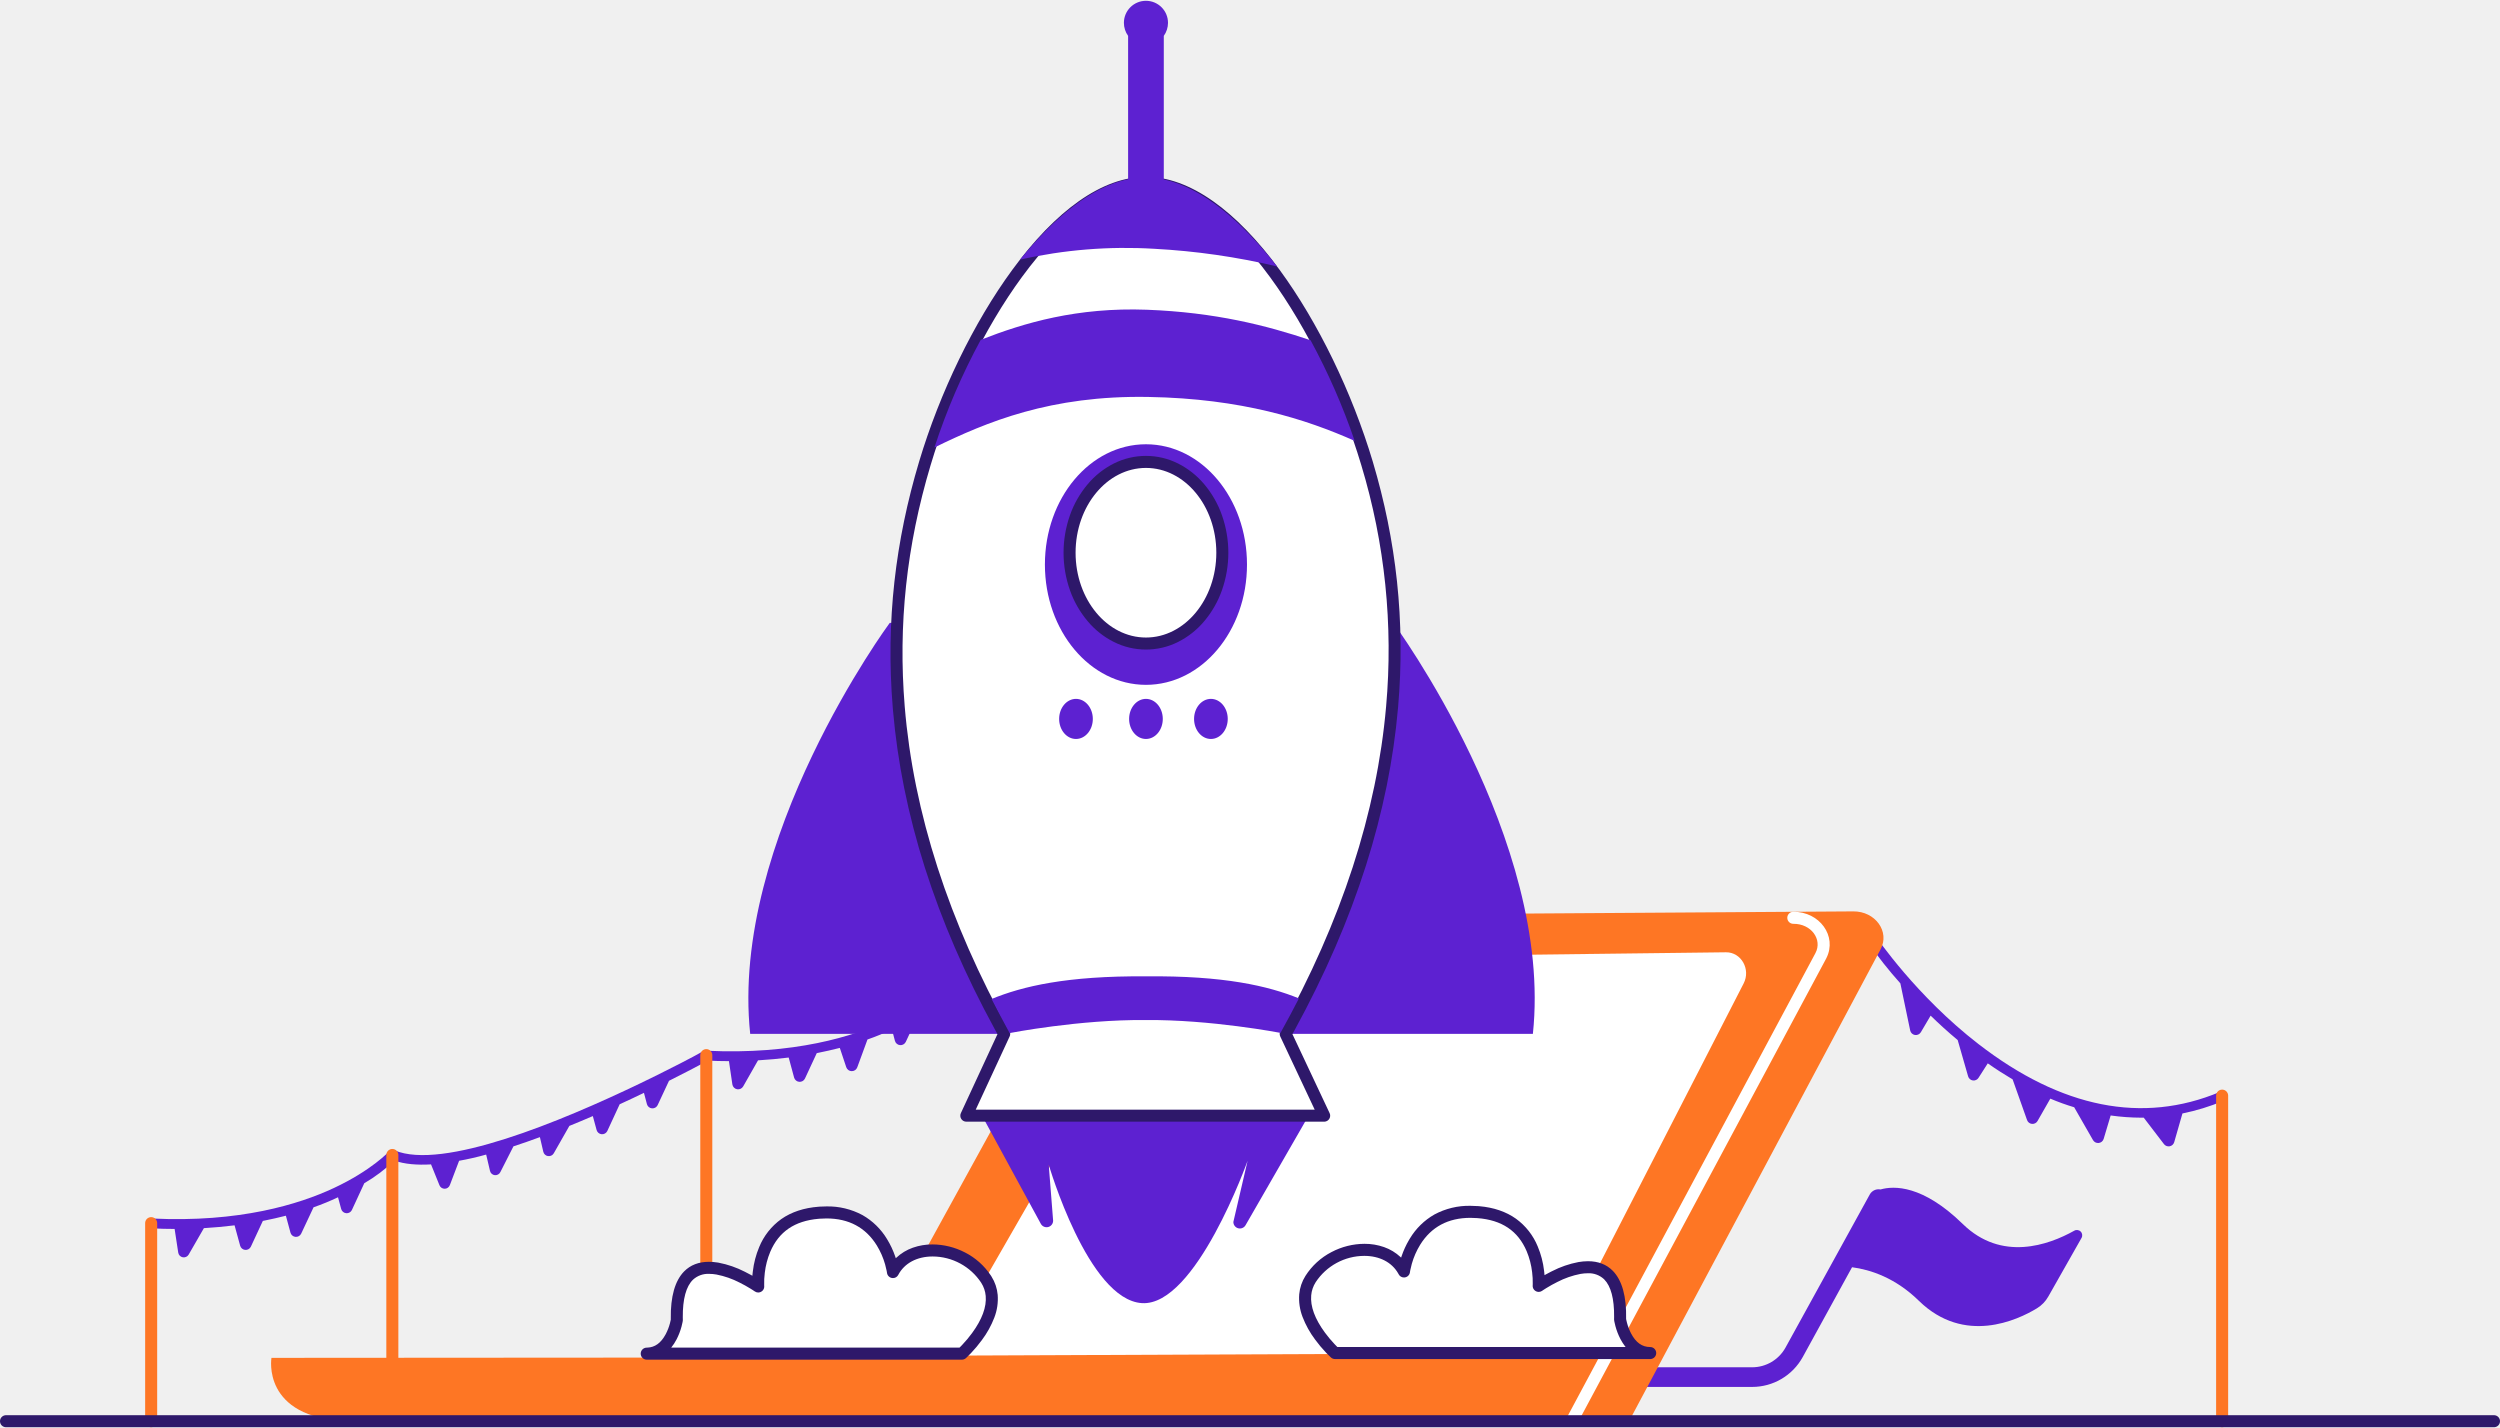
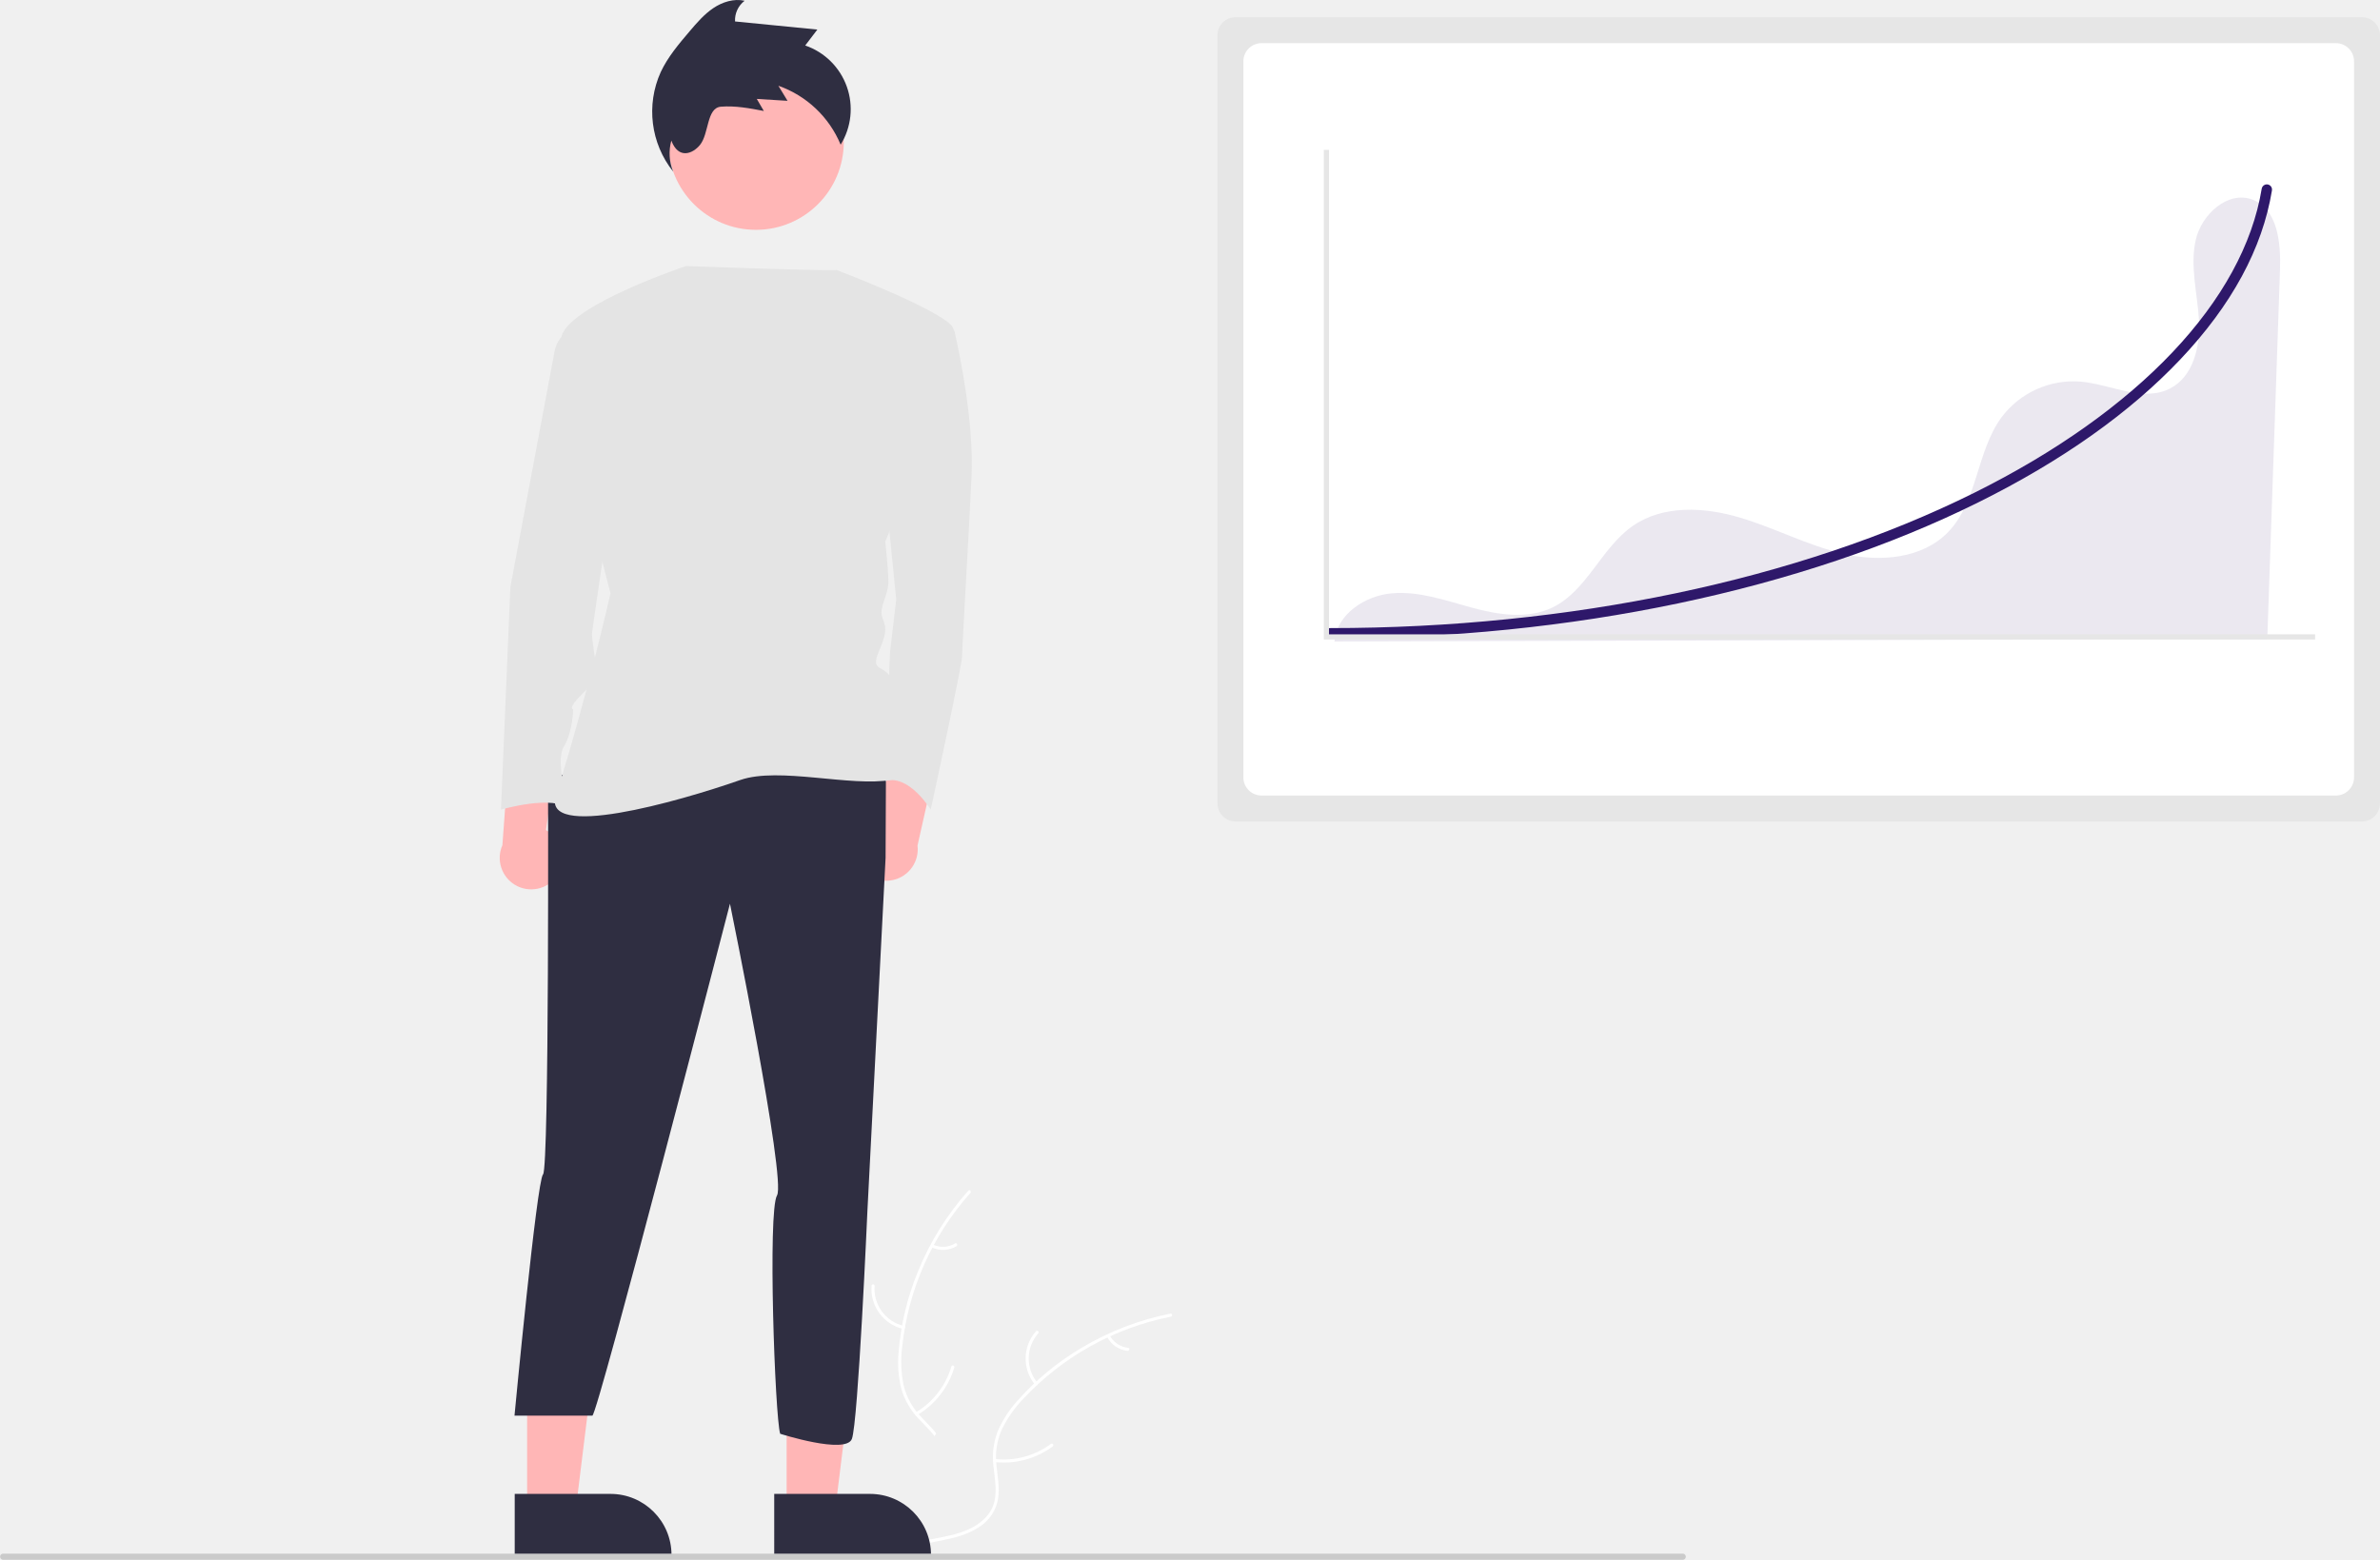
- <svg xmlns="http://www.w3.org/2000/svg" viewBox="0 0 1247 711.9">
-   <g id="product_launch_solid_II" data-name="product launch/solid_II" transform="translate(2.5)">
-     <g id="product_launch_solid_II-2" data-name="product launch/solid_II" transform="translate(-3)">
-       <g id="product_launch_solid_II-3" data-name="product launch_solid_II">
-         <path id="flag" d="M302.6,21.456c-12.7,7.1-36.2,15.6-55.6-3.4-20-19.5-34.3-19.1-41-17.2a5.036,5.036,0,0,0-5.3,2.4l-42.1,76.5a19.015,19.015,0,0,1-16.6,9.8H4.9a4.9,4.9,0,1,0,0,9.8H142a28.78,28.78,0,0,0,25.2-14.9l24.6-44.8c9.2,1.2,21.7,5.3,33.4,16.8,22.6,22,49.1,9.6,58.8,3.7a16.13,16.13,0,0,0,5.7-5.9l16.5-29.1A2.652,2.652,0,0,0,302.6,21.456Z" transform="translate(732.5 592.444)" fill="#5d21d1" />
-         <g id="flags" transform="translate(73 466)">
-           <path id="Path" d="M280.843,1.417a2.43,2.43,0,0,0-3.4-1.1c-.4.2-4.6,2.8-22.9,11.9l-8.4,4.1c-39.9,19.2-98.8,43.6-122.7,33.5a2.443,2.443,0,0,0-2.8.6c-.1.1-8.7,9.4-27.5,18.2-17.3,8.1-47.1,17.3-90.6,15.2a2.362,2.362,0,0,0-2.5,2.8,2.559,2.559,0,0,0,2.4,2.1c3.9.2,7.6.3,11.3.3l1.8,11.8a2.81,2.81,0,0,0,5.2,1l7.6-13.2c5.3-.3,10.4-.8,15.3-1.4l2.8,10.2a2.864,2.864,0,0,0,5.3.5l6-12.9c4.1-.8,7.9-1.7,11.5-2.6l2.3,8.5a2.864,2.864,0,0,0,5.3.5l6.2-13.2a122.609,122.609,0,0,0,12.2-5l1.6,5.9a2.864,2.864,0,0,0,5.3.5l6.2-13.4a80.144,80.144,0,0,0,15-11.3c5.1,1.8,11.3,2.3,18.3,1.9l4.2,10.4a2.778,2.778,0,0,0,5.2-.1l4.6-12.1c4.4-.8,8.9-1.8,13.5-3.1l1.9,8.1a2.76,2.76,0,0,0,5.2.6l6.5-12.8c4.4-1.4,8.8-3,13.2-4.6l1.7,7.3a2.833,2.833,0,0,0,5.2.8l7.8-13.7c3.9-1.6,7.8-3.2,11.7-4.9l1.9,7a2.864,2.864,0,0,0,5.3.5l6.2-13.4c4.2-1.9,8.2-3.8,12.1-5.7l1.5,5.7a2.864,2.864,0,0,0,5.3.5l5.7-12.2c15.5-7.8,18.4-9.6,19.9-10.4A3.181,3.181,0,0,0,280.843,1.417Z" transform="translate(0.857 57.983)" fill="#5d21d1" />
-           <path id="Path-2" data-name="Path" d="M123.443.2a2.443,2.443,0,0,0-2.8.6c-.1.1-8.7,9.4-27.5,18.2-17.3,8.1-47.1,17.3-90.6,15.2A2.362,2.362,0,0,0,.043,37a2.559,2.559,0,0,0,2.4,2.1c3.9.2,7.6.3,11.3.3l1.7,11.6a2.909,2.909,0,0,0,5.4,1l7.4-13c5.3-.3,10.4-.8,15.3-1.4l2.7,10a2.9,2.9,0,0,0,5.4.5l5.9-12.7c4.1-.8,7.9-1.7,11.5-2.6l3.2,9.6a2.915,2.915,0,0,0,5.5.1l5.1-13.9a122.609,122.609,0,0,0,12.2-5l1.5,5.7a2.9,2.9,0,0,0,5.4.5l6.1-13.1a80.144,80.144,0,0,0,15-11.3" transform="translate(277.357 23.9)" fill="#5d21d1" />
-           <path id="Path-3" data-name="Path" d="M179.077,79.877a2.39,2.39,0,0,0-3.2-1.4c-38.5,16.1-79,8-120.3-23.9-31.1-24-50.9-53.3-51.1-53.5a2.544,2.544,0,0,0-3.4-.7,2.544,2.544,0,0,0-.7,3.4,210.417,210.417,0,0,0,16.2,20.5l4.9,23.5a2.892,2.892,0,0,0,5.3.9l4.9-8.3c4.2,4.1,8.7,8.2,13.5,12.2l5.2,18.1a2.873,2.873,0,0,0,5.2.7l4.6-7.2c4.1,2.9,8.2,5.5,12.4,8l7.2,20.3a2.887,2.887,0,0,0,5.2.5l6.4-11.2a113.564,113.564,0,0,0,11.9,4.3l9.4,16.4a2.917,2.917,0,0,0,5.3-.6l3.5-11.7a112.468,112.468,0,0,0,15.3,1.1h1.2l10.1,13.2a2.913,2.913,0,0,0,5.1-1l4.1-14.3a109.057,109.057,0,0,0,20.2-6.2A2.469,2.469,0,0,0,179.077,79.877Z" transform="translate(858.823 0.223)" fill="#5d21d1" />
-           <path id="Path-4" data-name="Path" d="M3,0A3,3,0,0,1,5.995,2.824L6,3v98.8a3,3,0,0,1-5.995.176L0,101.8V3A3,3,0,0,1,3,0Z" transform="translate(-0.1 141.1)" fill="#fe7624" />
-           <path id="Path-5" data-name="Path" d="M3,0A3,3,0,0,1,5.995,2.824L6,3V134.2a3,3,0,0,1-5.995.176L0,134.2V3A3,3,0,0,1,3,0Z" transform="translate(120.2 107.1)" fill="#fe7624" />
-           <path id="Path-6" data-name="Path" d="M3,0A3,3,0,0,1,5.995,2.824L6,3V183.8a3,3,0,0,1-5.995.176L0,183.8V3A3,3,0,0,1,3,0Z" transform="translate(276.8 57.3)" fill="#fe7624" />
-           <path id="Path-7" data-name="Path" d="M3,0A3,3,0,0,1,5.995,2.824L6,3V165.4a3,3,0,0,1-5.995.176L0,165.4V3A3,3,0,0,1,3,0Z" transform="translate(1032.9 77.5)" fill="#fe7624" />
-         </g>
-         <g id="laptop_1_" transform="translate(135 454)">
-           <path id="laptop" d="M789.19,0l-362,2.4a14.982,14.982,0,0,0-13.4,7.6L296.99,222.5l-296.8.2s-5.1,29.8,37.6,31.6l640-.8L802.79,19C807.59,10.1,800.19-.1,789.19,0Z" transform="translate(0.71 0.599)" fill="#fe7624" />
-           <path id="screen" d="M0,201.2l305.7-1.3L400.3,15.6C404,8.5,399.1-.1,391.5,0L113.7,3.4Z" transform="translate(334.9 20.999)" fill="#fff" />
-           <path id="Path-8" data-name="Path" d="M113.074,0c13.1-.117,22.03,12.112,16.543,23.084l-.171.332-123.8,231.3a3,3,0,0,1-5.371-2.668l.081-.164L124.148,20.6c3.584-6.788-2.091-14.68-11.02-14.6a3,3,0,1,1-.054-6Z" transform="translate(646.899 0.799)" fill="#fff" />
-         </g>
-         <g id="rocket_3_" transform="translate(373)">
-           <path id="Path-9" data-name="Path" d="M0,0,33.5,61.6A3.267,3.267,0,0,0,39.6,60L37.4,32S57,99.4,83.9,101.1s52.7-71,52.7-71l-7.1,30.5a3.255,3.255,0,0,0,6.1,1.6L171.4,0" transform="translate(113.2 548.9)" fill="#5d21d1" />
-           <path id="Path-10" data-name="Path" d="M70.517,2.3s-79.9,108.2-69.6,205h176.3V0Z" transform="translate(0.783 308.4)" fill="#5d21d1" />
-           <path id="Path-11" data-name="Path" d="M106.7,2.3s79.9,108.2,69.6,205H0V0Z" transform="translate(215.8 308.4)" fill="#5d21d1" />
-           <path id="Path-12" data-name="Path" d="M194.114,424.5c67.7-121.7,60.3-218.3,40.6-284.5-19.8-66.2-66.2-140-110.3-140s-90.5,73.8-110.3,140-28.1,162.8,39.6,284.5l-18.9,40.8h178.5l-19.2-40.8Z" transform="translate(74.686 91.2)" fill="#fff" />
-           <path id="Path_2_" d="M216.327,471.3H37.826a3,3,0,0,1-2.722-4.262L53.364,427.62l-1.126-2.046c-7.471-13.66-14.229-27.458-20.086-41.011a427.659,427.659,0,0,1-15.069-40.2A379.514,379.514,0,0,1,6.847,304.935a348.758,348.758,0,0,1-5.589-38.674l-.133-1.579C.25,254.036-.117,243.316.033,232.821c.148-10.3.8-20.707,1.936-30.93,1.113-10.008,2.726-20.159,4.8-30.169,2.02-9.771,4.539-19.723,7.487-29.581,10.374-34.684,27.32-69.58,46.492-95.739,10.9-14.871,22.071-26.393,33.2-34.245C105.387,4.09,116.651,0,127.427,0S149.466,4.09,160.9,12.157c11.134,7.852,22.305,19.373,33.2,34.245,19.173,26.16,36.119,61.056,46.493,95.743,2.913,9.789,5.4,19.7,7.378,29.46,2.029,9.986,3.6,20.131,4.669,30.154,1.091,10.231,1.695,20.656,1.793,30.986.1,10.523-.321,21.274-1.252,31.955a350.841,350.841,0,0,1-5.652,38.993,383.143,383.143,0,0,1-10.354,39.789,432.855,432.855,0,0,1-15.239,40.608c-5.923,13.694-12.756,27.64-20.309,41.449l-1.142,2.073,18.548,39.413a2.956,2.956,0,0,1-.138,2.814,2.99,2.99,0,0,1-2.4,1.459ZM127.427,6c-9.664,0-19.943,3.853-30.551,11.451-10.439,7.477-20.967,18.41-31.291,32.5C46.8,75.575,30.186,109.8,20,143.86,7.974,184.069,3.756,223.43,7.1,264.192c4.344,52.886,21.921,107.34,52.244,161.85a3.008,3.008,0,0,1,.1,2.719L42.521,465.3H211.6l-17.186-36.523a2.992,2.992,0,0,1,0-2.552l.094-.183c30.375-54.6,48.109-109.063,52.709-161.865A317.74,317.74,0,0,0,234.852,143.86c-10.186-34.055-26.8-68.284-45.583-93.911-10.325-14.087-20.853-25.02-31.292-32.5C147.369,9.853,137.091,6,127.427,6Z" transform="translate(71.674 88.2)" fill="#2e186a" />
-           <ellipse id="Oval" cx="50.4" cy="60" rx="50.4" ry="60" transform="translate(148.7 221.6)" fill="#5d21d1" />
-           <ellipse id="Oval-2" data-name="Oval" cx="8.4" cy="10" rx="8.4" ry="10" transform="translate(190.7 348.6)" fill="#5d21d1" />
-           <ellipse id="Oval-3" data-name="Oval" cx="8.4" cy="10" rx="8.4" ry="10" transform="translate(223.1 348.6)" fill="#5d21d1" />
-           <ellipse id="Oval-4" data-name="Oval" cx="8.4" cy="10" rx="8.4" ry="10" transform="translate(155.8 348.6)" fill="#5d21d1" />
-           <ellipse id="Oval-5" data-name="Oval" cx="38.1" cy="45.3" rx="38.1" ry="45.3" transform="translate(161 230.4)" fill="#fff" />
-           <path id="Oval_2_" d="M41.1,96.6a35.71,35.71,0,0,1-16.051-3.81A41.224,41.224,0,0,1,11.991,82.414,49.391,49.391,0,0,1,3.212,67.057a56.369,56.369,0,0,1,0-37.514,49.393,49.393,0,0,1,8.779-15.358A41.225,41.225,0,0,1,25.049,3.81a35.713,35.713,0,0,1,32.1,0A41.223,41.223,0,0,1,70.209,14.186a49.393,49.393,0,0,1,8.778,15.358,56.371,56.371,0,0,1,0,37.514,49.391,49.391,0,0,1-8.778,15.357A41.223,41.223,0,0,1,57.151,92.79,35.71,35.71,0,0,1,41.1,96.6ZM41.1,6C21.746,6,6,24.976,6,48.3S21.746,90.6,41.1,90.6,76.2,71.625,76.2,48.3,60.455,6,41.1,6Z" transform="translate(158 227.4)" fill="#2e186a" />
-           <path id="Path-13" data-name="Path" d="M71.7,89.1V17.5A11.2,11.2,0,0,0,73.8,11a11,11,0,0,0-22,0,11.2,11.2,0,0,0,2.1,6.5V89c-18.5,3.8-37,19.3-53.9,40.1a239.042,239.042,0,0,1,67-5.4,345.825,345.825,0,0,1,61.2,8.8C110.7,110.1,91.1,93.3,71.7,89.1Z" transform="translate(136.3 0.4)" fill="#5d21d1" />
-           <path id="Path-14" data-name="Path" d="M187.6,15.343c-22.1-7.4-47.5-13.9-81.6-15.2-34.8-1.3-61.2,6.5-82.9,15A320.817,320.817,0,0,0,0,68.843c26-12.7,57.9-26.1,106.8-25.2,46.5.8,78.5,11.1,102.8,21.9A322.659,322.659,0,0,0,187.6,15.343Z" transform="translate(93.6 154.357)" fill="#5d21d1" />
-           <path id="Path-15" data-name="Path" d="M144.1,28.222c3.2-5.8,6.3-11.5,9.2-17.2C138,4.822,116-.378,76.9.022c-39.5-.3-61.6,5-76.9,11.3,2.9,5.6,5.9,11.3,9,17,0,0,34.7-6.8,67.8-6.5C109.4,21.522,144.1,28.222,144.1,28.222Z" transform="translate(122.1 486.978)" fill="#5d21d1" />
-         </g>
-         <g id="clouds" transform="translate(320 601)">
-           <path id="cloud_1_" d="M172.136,70.439H14.936s-22.6-20.3-12.2-36.9,37.7-20.6,46.6-3.8c0,0,3.9-32.1,36.8-29.6,33,2.5,30.4,36.8,30.4,36.8s41.7-29.5,40.6,16.6C157.036,53.439,159.636,70.439,172.136,70.439Z" transform="translate(331.464 3.461)" fill="#fff" />
-           <path id="cloud_2_" d="M175.139,76.442H17.939a3,3,0,0,1-2.005-.769c-.308-.277-.983-.9-2.045-2l-.46-.481A66.383,66.383,0,0,1,8.05,66.764a46.6,46.6,0,0,1-6.3-11.352A26.03,26.03,0,0,1,.09,44.125,20.621,20.621,0,0,1,3.2,34.949,33.746,33.746,0,0,1,16.189,23.075a35.576,35.576,0,0,1,16.427-4.118,28.994,28.994,0,0,1,9.79,1.63,23.209,23.209,0,0,1,8.24,5l.268.261.226-.684A43.553,43.553,0,0,1,54.9,16.952l.4-.66A33.763,33.763,0,0,1,67.522,4.331,36.426,36.426,0,0,1,85.5,0c1.257,0,2.558.05,3.867.15L89.9.193c7.2.621,13.363,2.725,18.317,6.252a32.045,32.045,0,0,1,10.847,13.848,44.6,44.6,0,0,1,3.162,12.092c.09.741.164,1.47.219,2.167l0,.046.633-.356c.752-.419,1.532-.836,2.319-1.237l.8-.4a48.739,48.739,0,0,1,13.146-4.54,28.565,28.565,0,0,1,4.791-.43c5.1,0,9.257,1.613,12.372,4.794,4.641,4.741,6.874,12.811,6.636,23.985l.016.1.08.417c.088.433.206.928.341,1.433a25.984,25.984,0,0,0,2,5.211c2.4,4.623,5.528,6.87,9.563,6.87l.2.005a3,3,0,0,1,0,5.989l-.2.005ZM32.538,24.973A29.105,29.105,0,0,0,8.281,38.134a14.48,14.48,0,0,0-2.215,6.529c-.492,5.46,1.8,11.7,6.825,18.554a60.344,60.344,0,0,0,4.891,5.845c.354.374.714.743,1.1,1.128l.254.25H162.912l-.373-.472a24.417,24.417,0,0,1-2.107-3.29l-.18-.342a31.976,31.976,0,0,1-2.466-6.417c-.2-.729-.366-1.464-.491-2.124l-.034-.185c-.032-.177-.058-.339-.077-.481l-.021-.158-.02-.223,0-.355,0-.1.016-.92c.08-9-1.581-15.282-4.936-18.671l-.187-.184a11.135,11.135,0,0,0-8.013-2.878,21.913,21.913,0,0,0-3.666.334,42.825,42.825,0,0,0-11.5,4.006c-1.867.923-3.721,1.951-5.509,3.057-.334.207-.665.416-.985.622l-.7.459-.534.363a2.962,2.962,0,0,1-1.582.464,3.047,3.047,0,0,1-2.225-.978,2.951,2.951,0,0,1-.777-2.256l.013-.247.016-.439a40.1,40.1,0,0,0-.31-5.916,38.651,38.651,0,0,0-2.725-10.467C109.2,12.461,101.142,7.059,88.911,6.133,87.747,6.044,86.6,6,85.487,6,74.366,6,65.925,10.525,60.4,19.452a37.789,37.789,0,0,0-4.148,9.472c-.309,1.074-.562,2.119-.751,3.108-.077.4-.123.678-.149.841l-.058.407a2.971,2.971,0,0,1-2.976,2.465,2.936,2.936,0,0,1-2.627-1.6l-.228-.415C46.3,28.165,40.136,24.972,32.538,24.973Z" transform="translate(328.461 0.459)" fill="#2e186a" />
-           <path id="cloud" d="M0,70.439H157.2s22.6-20.3,12.2-36.9-37.7-20.6-46.6-3.8c0,0-3.9-32.1-36.8-29.6-33,2.5-30.4,36.8-30.4,36.8S13.9,7.439,15,53.539C15.1,53.439,12.5,70.339,0,70.439Z" transform="translate(3.1 3.761)" fill="#fff" />
-           <path id="cloud_2_2" data-name="cloud_2_" d="M160.2,76.442H3a3,3,0,0,1-.023-6l.311-.007c3.8-.143,6.782-2.294,9.1-6.577l.173-.326a25.893,25.893,0,0,0,2-5.188c.159-.589.294-1.166.39-1.668L15,56.41l-.008-.46c-.167-10.962,2.081-18.888,6.681-23.558,3.111-3.158,7.261-4.76,12.337-4.76a28.138,28.138,0,0,1,4.341.356l.45.074A48.741,48.741,0,0,1,51.942,32.6c1.04.514,2.09,1.066,3.119,1.639l.632.356.049-.573c.035-.384.071-.739.11-1.084l.065-.555a44.6,44.6,0,0,1,3.162-12.092A32,32,0,0,1,70.1,6.323C75.144,2.784,81.427.707,88.773.15l.551-.04C90.443.037,91.558,0,92.639,0a36.428,36.428,0,0,1,17.978,4.331,33.763,33.763,0,0,1,12.226,11.962A43.192,43.192,0,0,1,127,25.167l.226.684.269-.261a23.209,23.209,0,0,1,8.24-5,28.993,28.993,0,0,1,9.789-1.631,35.584,35.584,0,0,1,16.142,3.969A33.9,33.9,0,0,1,174.58,34.384l.362.565a20.62,20.62,0,0,1,3.107,9.176,26.032,26.032,0,0,1-1.66,11.287,46.59,46.59,0,0,1-6.3,11.352,66.29,66.29,0,0,1-5.378,6.429c-1.123,1.183-1.9,1.921-2.26,2.256l-.246.224A2.991,2.991,0,0,1,160.2,76.442ZM34.117,33.643A11.135,11.135,0,0,0,26.1,36.52c-3.481,3.34-5.2,9.684-5.124,18.854l.014.912.006.12,0,.344-.021.223-.02.158c-.013.089-.029.194-.048.306l-.065.358c-.123.646-.293,1.377-.491,2.114A31.931,31.931,0,0,1,17.886,66.3a24.194,24.194,0,0,1-2.672,4.11l-.023.028H159c.17-.166.344-.339.517-.515l.551-.564.287-.3a60.353,60.353,0,0,0,4.891-5.845c5.02-6.852,7.316-13.095,6.825-18.554a14.481,14.481,0,0,0-2.215-6.529A29.1,29.1,0,0,0,145.6,24.973c-7.81,0-14.061,3.343-17.15,9.173l-.087.155a2.9,2.9,0,0,1-2.54,1.443,2.985,2.985,0,0,1-3-2.641l-.049-.337-.131-.734c-.19-.989-.443-2.034-.751-3.108a37.789,37.789,0,0,0-4.148-9.472C112.214,10.525,103.772,6,92.651,6c-1.108,0-2.26.045-3.424.133l-.523.043C76.762,7.219,68.876,12.607,64.6,22.646a38.65,38.65,0,0,0-2.725,10.467,39.173,39.173,0,0,0-.3,6.251l.026.517a2.944,2.944,0,0,1-.839,2.145,3.056,3.056,0,0,1-2.171.921,2.972,2.972,0,0,1-1.722-.558l-.394-.269-.7-.459-.074-.048-.237-.152-.673-.422c-1.783-1.1-3.636-2.132-5.508-3.057a42.824,42.824,0,0,0-11.5-4.006A21.906,21.906,0,0,0,34.117,33.643Z" transform="translate(0.1 0.759)" fill="#2e186a" />
-         </g>
-         <path id="line" d="M1244,0a3,3,0,0,1,.176,5.995L1244,6H3A3,3,0,0,1,2.824.005L3,0Z" transform="translate(0.5 705.9)" fill="#2e186a" />
-       </g>
-     </g>
-   </g>
+ <svg xmlns="http://www.w3.org/2000/svg" data-name="Layer 1" width="917.138" height="601.202" viewBox="0 0 917.138 601.202">
+   <path d="M469.828,670.336c3.318-26.678,19.851-52.964,45.294-61.646a123.863,123.863,0,0,0,.006,85.04c3.91,10.575,9.359,21.93,5.682,32.589-2.288,6.632-7.886,11.706-14.142,14.878-6.257,3.173-13.202,4.685-20.059,6.167l-1.35,1.116C474.373,723.899,466.511,697.014,469.828,670.336Z" transform="translate(-141.4313 -149.3989)" fill="#f0f0f0" />
+   <path d="M515.375,609.194a105.87,105.87,0,0,0-26.319,59.583,45.591,45.591,0,0,0,.519,14.275,26.149,26.149,0,0,0,6.503,12.128c2.931,3.221,6.303,6.175,8.4,10.052a16.011,16.011,0,0,1,.782,13.071c-1.852,5.311-5.501,9.64-9.218,13.749-4.126,4.563-8.484,9.236-10.238,15.285-.213.733-1.337.36-1.125-.371,3.051-10.524,13.268-16.502,18.14-25.981,2.273-4.423,3.228-9.558,1.096-14.227-1.864-4.083-5.338-7.133-8.334-10.368a27.903,27.903,0,0,1-6.801-11.622,42.148,42.148,0,0,1-1.066-14.203A102.712,102.712,0,0,1,495.217,639.354,107.747,107.747,0,0,1,514.591,608.306c.507-.567,1.287.325.784.889Z" transform="translate(-141.4313 -149.3989)" fill="#fff" />
+   <path d="M489.375,661.607a15.884,15.884,0,0,1-12.091-16.639c.06-.76,1.244-.702,1.184.059a14.708,14.708,0,0,0,11.279,15.455c.742.176.366,1.3-.371,1.125Z" transform="translate(-141.4313 -149.3989)" fill="#fff" />
+   <path d="M494.377,693.744A30.615,30.615,0,0,0,508.048,676.112c.215-.732,1.34-.36,1.125.371a31.844,31.844,0,0,1-14.264,18.319c-.657.39-1.186-.671-.533-1.058Z" transform="translate(-141.4313 -149.3989)" fill="#fff" />
+   <path d="M500.956,629.098a8.991,8.991,0,0,0,8.52-.433c.652-.398,1.18.663.533,1.058a10.075,10.075,0,0,1-9.425.499.612.612,0,0,1-.377-.748.595.595,0,0,1,.748-.377Z" transform="translate(-141.4313 -149.3989)" fill="#fff" />
+   <path d="M592.676,656.34c-.4.26-.8.52-1.2.79a118.407,118.407,0,0,0-15.14,11.82c-.37.33-.74.67-1.1,1.01a124.827,124.827,0,0,0-27.11,37.11,121.222,121.222,0,0,0-6.64,17.18c-2.45,8.13-4.46,17.14-9.31,23.79a20.798,20.798,0,0,1-1.62,2H486.726c-.1-.05-.2-.09-.3-.14l-1.75.08c.07-.31.15-.63.22-.94.04-.18.09-.36.13-.54.03-.12.06-.24.08-.35.01-.04.02-.08.03-.11.02-.11.05-.21.07-.31q.66-2.685,1.36-5.37c0-.01,0-.01.01-.02,3.59-13.63,8.35-27.08,15-39.38.2-.37.4-.75.62-1.12a115.674,115.674,0,0,1,10.39-15.76,102.26,102.26,0,0,1,6.81-7.79,85.037,85.037,0,0,1,21.28-15.94c15.72-8.3,33.92-11.48,50.72-6.41C591.826,656.07,592.246,656.2,592.676,656.34Z" transform="translate(-141.4313 -149.3989)" fill="#f0f0f0" />
+   <path d="M592.577,656.897a105.87,105.87,0,0,0-56.888,31.728,45.591,45.591,0,0,0-8.181,11.71,26.148,26.148,0,0,0-2.109,13.599c.401,4.336,1.314,8.725.655,13.084a16.011,16.011,0,0,1-7.245,10.907c-4.676,3.126-10.197,4.385-15.638,5.429-6.042,1.159-12.335,2.267-17.377,6.04-.611.457-1.285-.517-.675-.974,8.773-6.566,20.529-5.188,30.126-9.823,4.478-2.163,8.332-5.688,9.441-10.699.97-4.382.033-8.909-.412-13.296a27.903,27.903,0,0,1,1.567-13.374,42.148,42.148,0,0,1,7.7-11.981,102.713,102.713,0,0,1,24.782-20.406A107.747,107.747,0,0,1,592.486,655.715c.746-.148.832,1.035.091,1.182Z" transform="translate(-141.4313 -149.3989)" fill="#fff" />
+   <path d="M540.262,683.092a15.884,15.884,0,0,1,.364-20.565c.506-.57,1.416.189.91.76a14.708,14.708,0,0,0-.299,19.13c.486.587-.491,1.259-.974.675Z" transform="translate(-141.4313 -149.3989)" fill="#fff" />
+   <path d="M524.907,711.762a30.615,30.615,0,0,0,21.531-5.847c.613-.455,1.286.519.675.974a31.844,31.844,0,0,1-22.418,6.039c-.759-.084-.543-1.25.212-1.166Z" transform="translate(-141.4313 -149.3989)" fill="#fff" />
+   <path d="M569.082,664.107a8.991,8.991,0,0,0,7.064,4.785c.76.075.543,1.24-.212,1.166a10.075,10.075,0,0,1-7.826-5.276.612.612,0,0,1,.15-.824.595.595,0,0,1,.824.15Z" transform="translate(-141.4313 -149.3989)" fill="#fff" />
+   <path d="M617.569,156.028a7.008,7.008,0,0,0-7,7v296a7.008,7.008,0,0,0,7,7h434a7.008,7.008,0,0,0,7-7v-296a7.008,7.008,0,0,0-7-7Z" transform="translate(-141.4313 -149.3989)" fill="#e6e6e6" />
+   <path d="M627.569,166.028a7.008,7.008,0,0,0-7,7V449.028a7.008,7.008,0,0,0,7,7h414a7.008,7.008,0,0,0,7-7V173.028a7.008,7.008,0,0,0-7-7Z" transform="translate(-141.4313 -149.3989)" fill="#fff" />
+   <path d="M1009.555,226.382c-9.52-3.717-19.786,5.605-22.016,15.579-2.23,9.974.624,20.289,1.252,30.49s-2.045,22.046-11.146,26.697c-10.465,5.347-22.741-1.605-34.446-2.664A34.662,34.662,0,0,0,912.671,310.314c-9.653,13.243-9.162,32.472-20.585,44.223-9.925,10.209-26.098,11.539-39.982,8.382s-26.646-10.016-40.299-14.059-29.455-4.888-41.154,3.228c-12.213,8.472-17.648,25.079-31.057,31.496-9.48,4.537-20.703,2.806-30.848.059-10.146-2.747-20.375-6.454-30.849-5.572-10.473.882-21.392,8.108-22.222,18.586l359.461-1.004q2.449-71.169,4.899-142.338C1020.389,243.007,1019.162,230.133,1009.555,226.382Z" transform="translate(-141.4313 -149.3989)" fill="#2e186a" opacity="0.1" />
+   <path d="M471.583,480.966a12.067,12.067,0,0,1,9.048-16.14l6.315-42.414,16.594,14.873-8.54,37.997a12.132,12.132,0,0,1-23.415,5.684Z" transform="translate(-141.4313 -149.3989)" fill="#ffb6b6" />
+   <path d="M355.79,487.404a12.067,12.067,0,0,0-3.975-18.071l6.264-42.422-20.195,9.418-2.853,38.84a12.132,12.132,0,0,0,20.759,12.234Z" transform="translate(-141.4313 -149.3989)" fill="#ffb6b6" />
+   <polygon points="303.127 581.915 321.864 581.914 330.778 509.641 303.124 509.643 303.127 581.915" fill="#ffb6b6" />
+   <path d="M439.779,725.196l36.901-.001h.001a23.517,23.517,0,0,1,23.516,23.516v.764l-60.417.002Z" transform="translate(-141.4313 -149.3989)" fill="#2f2e41" />
+   <polygon points="203.127 581.915 221.864 581.914 230.778 509.641 203.124 509.643 203.127 581.915" fill="#ffb6b6" />
+   <path d="M339.779,725.196l36.901-.001h.001a23.517,23.517,0,0,1,23.516,23.516v.764l-60.417.002Z" transform="translate(-141.4313 -149.3989)" fill="#2f2e41" />
+   <circle cx="291.306" cy="54.736" r="33.848" fill="#ffb6b6" />
+   <path d="M352.614,448.159s.498,151.464-1.92,153.882-11,93-11,93h30c2,0,53.033-197.319,53.033-197.319s21.759,106.379,18.133,112.423-.8,85.279,1.209,91.873c0,0,25.208,8.067,27.625,2.023s6-88,6-88l7-136,.153-35.508Z" transform="translate(-141.4313 -149.3989)" fill="#2f2e41" />
+   <path d="M491.632,274.084h13.468a4.358,4.358,0,0,1,4.253,3.4c2.078,9.203,7.434,35.289,6.456,55.834-1.209,25.386-3.627,65.278-3.627,68.905s-12.089,59.234-12.089,59.234-8.311-13.659-17.453-11.061l1.738-49.382,2.418-20.55-3.627-36.266Z" transform="translate(-141.4313 -149.3989)" fill="#e4e4e4" />
+   <path d="M405.803,251.951s-42.914,14.275-47.75,26.364,18.641,99.725,18.641,99.725-9,40-21.058,77.976c-5.488,17.282,46.881,2.486,71.058-5.976,14.981-5.196,42.691,2.783,58.289-.068,0,0,2.418-32.639,0-38.683s-8.462-2.418-4.835-10.88,2.418-9.671,1.209-13.297,2.418-8.462,2.418-13.297-1.209-15.715-1.209-15.715,32.639-76.158,25.386-83.411S463.778,253.46,463.778,253.46,464.694,254.04,405.803,251.951Z" transform="translate(-141.4313 -149.3989)" fill="#e4e4e4" />
+   <path d="M365.911,274.084l-4.293,2.147a12.108,12.108,0,0,0-6.486,8.598l-17.025,90.799-3.627,85.829s20.55-6.044,26.595,0c0,0-6.044-18.133-2.418-24.177s3.627-14.506,3.627-14.506-2.418,0,3.627-6.044,7.253-8.462,6.044-9.671-2.418-12.088-2.418-13.297,12.088-82.202,12.088-82.202Z" transform="translate(-141.4313 -149.3989)" fill="#e4e4e4" />
+   <path d="M653.955,395.488a2,2,0,1,1,0-4c92.415,0,180.55-18.504,248.17-52.104,63.407-31.507,103.813-74.231,110.856-117.22a2,2,0,1,1,3.948.641l-.001.006c-3.658,22.331-15.534,44.235-35.296,65.106-19.49,20.584-45.642,39.106-77.728,55.049C835.744,376.836,746.976,395.488,653.955,395.488Z" transform="translate(-141.4313 -149.3989)" fill="#2e186a" />
+   <polygon points="892.138 246.493 510.138 246.493 510.138 57.765 512.138 57.765 512.138 244.493 892.138 244.493 892.138 246.493" fill="#e6e6e6" />
+   <path d="M400.835,215.538a18.597,18.597,0,0,1-.708-11.953c2.765,7.333,8.258,5.095,11.057,1.656,3.51-4.313,2.5-14.272,8.042-14.718,5.542-.446,11.084.603,16.546,1.647q-1.357-2.324-2.714-4.648,5.926.368,11.852.736-1.764-2.903-3.529-5.806a40.52,40.52,0,0,1,23.997,22.709,25.987,25.987,0,0,0-13.652-38.231q2.338-3.067,4.675-6.134l-31.721-3.13a9.42,9.42,0,0,1,3.691-7.973c-4.154-.938-8.56.469-12.089,2.851-3.53,2.382-6.337,5.667-9.097,8.909-4.179,4.91-8.409,9.896-11.145,15.734A37.062,37.062,0,0,0,400.835,215.538Zm.383-14.895.001-.002.032-.006Z" transform="translate(-141.4313 -149.3989)" fill="#2f2e41" />
+   <path d="M789.916,750.601h-647.294a1.191,1.191,0,0,1,0-2.381h647.294a1.191,1.191,0,0,1,0,2.381Z" transform="translate(-141.4313 -149.3989)" fill="#cacaca" />
</svg>
